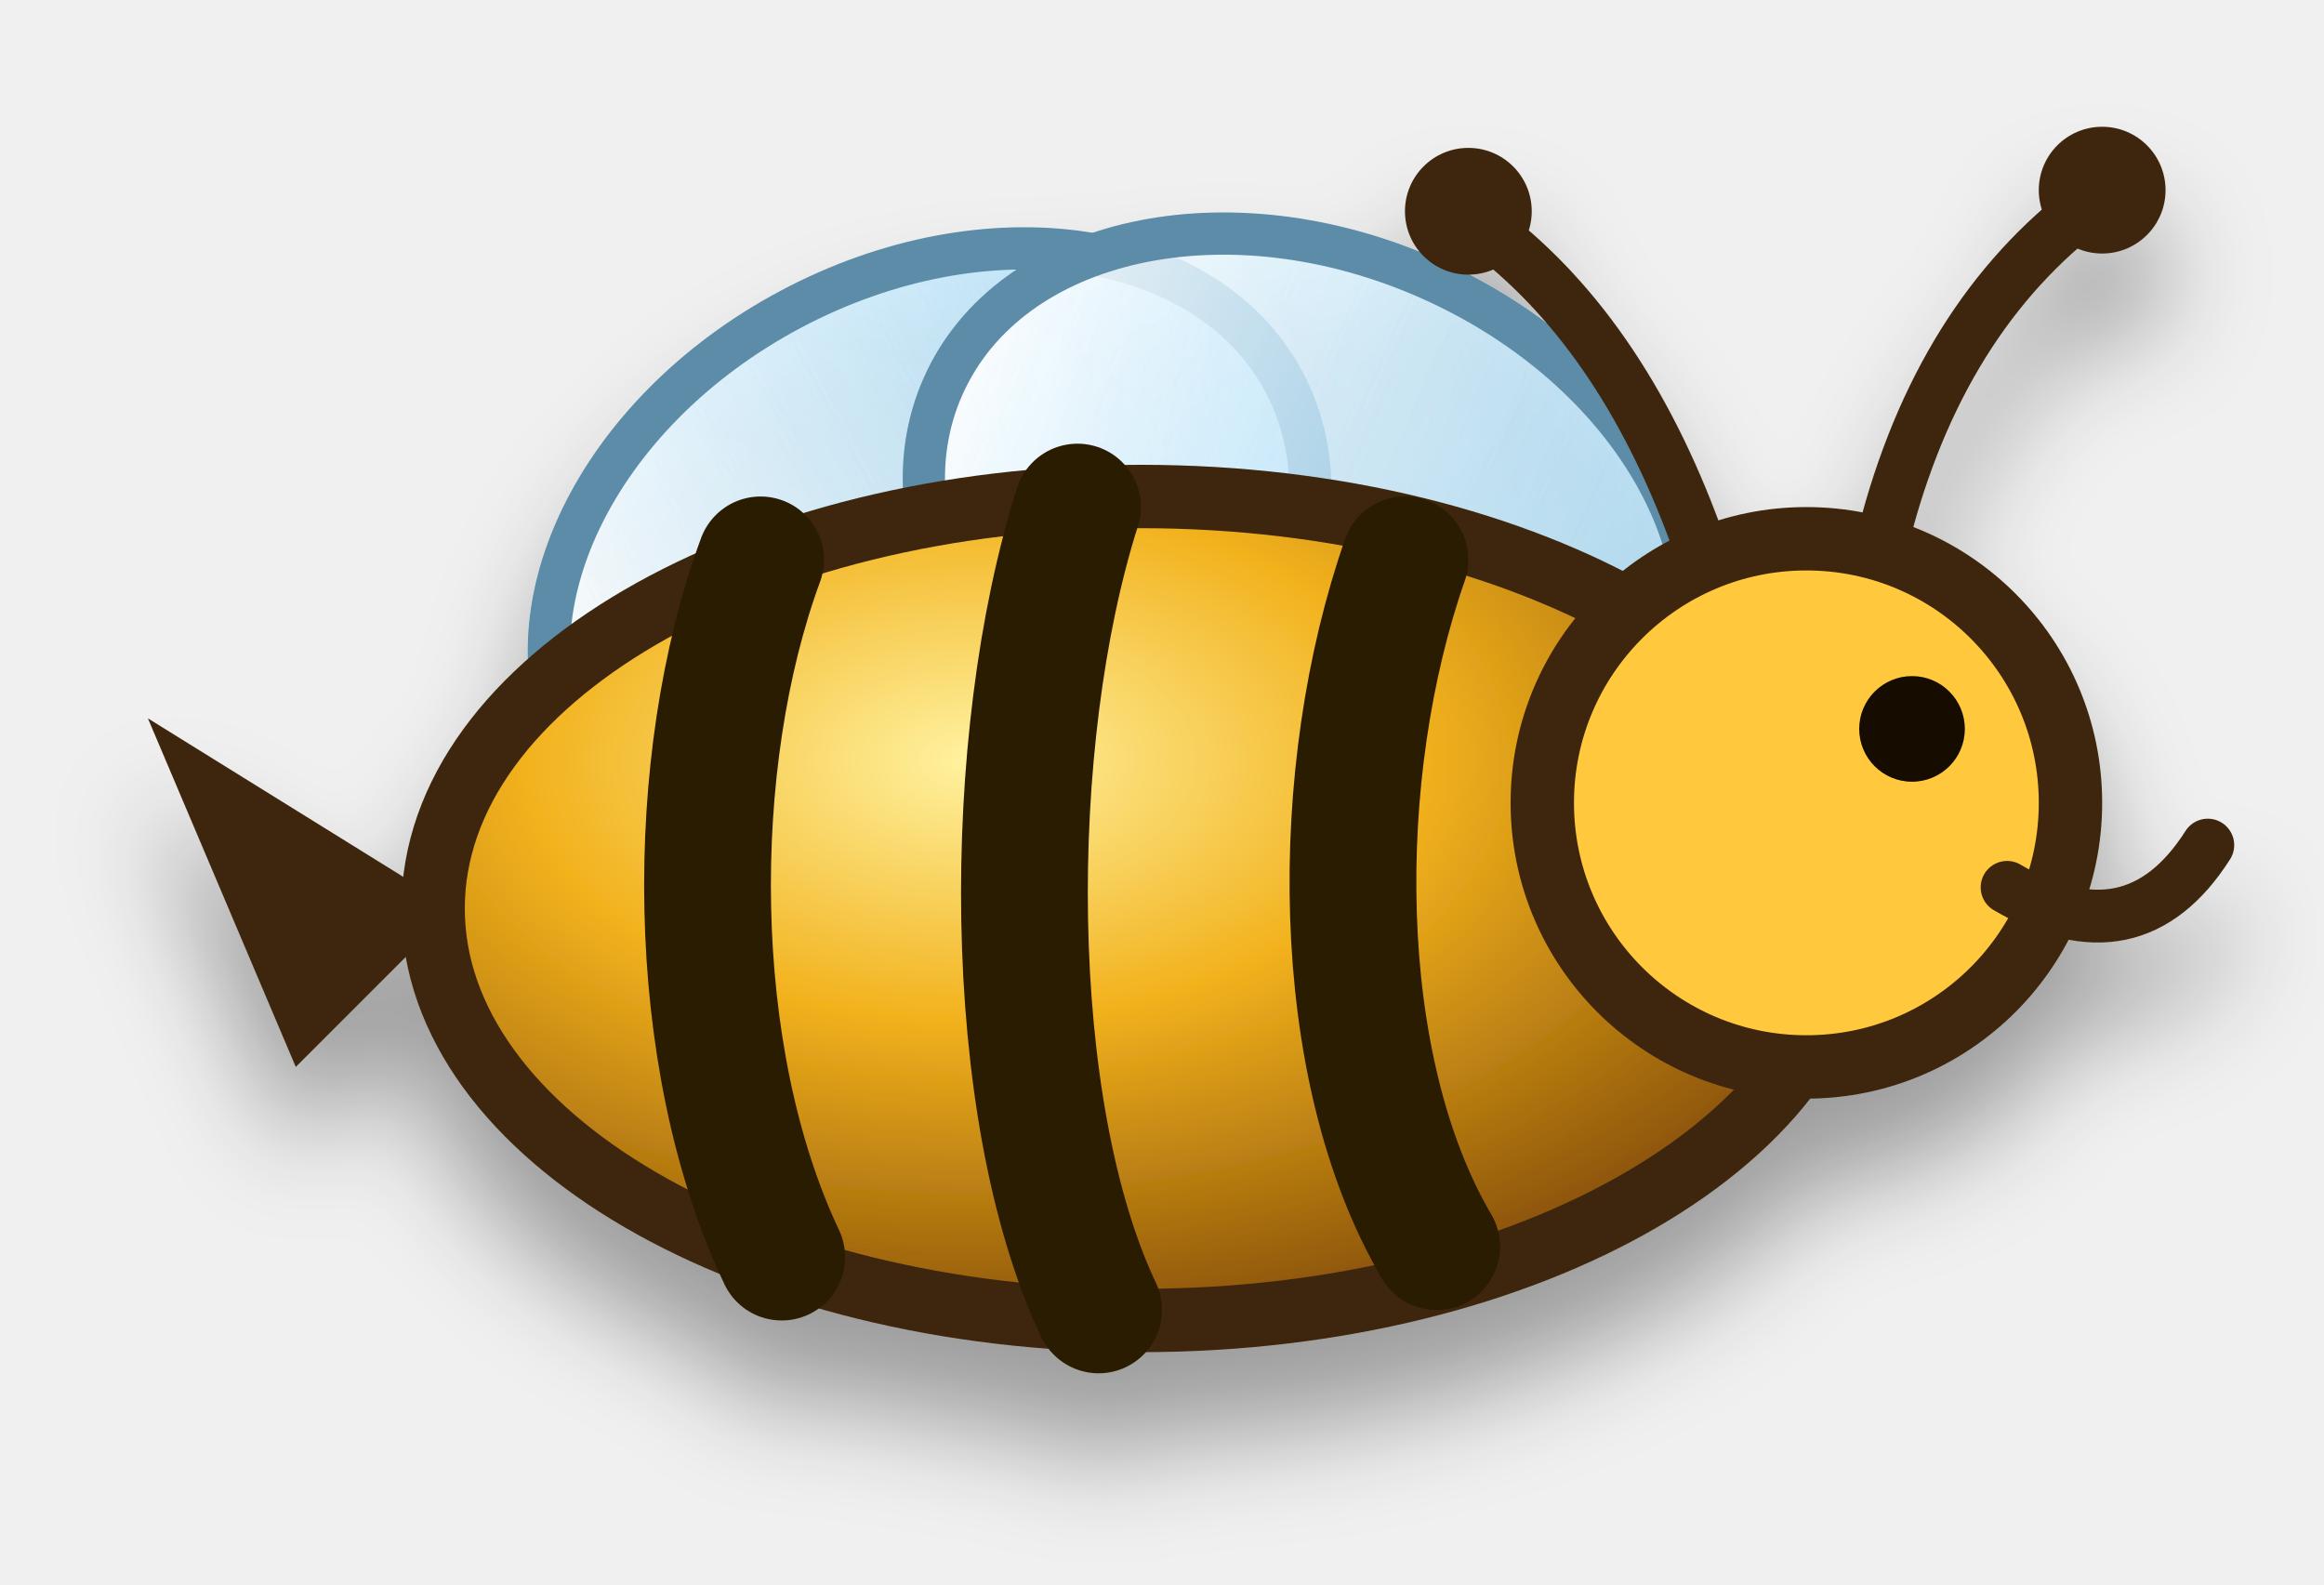
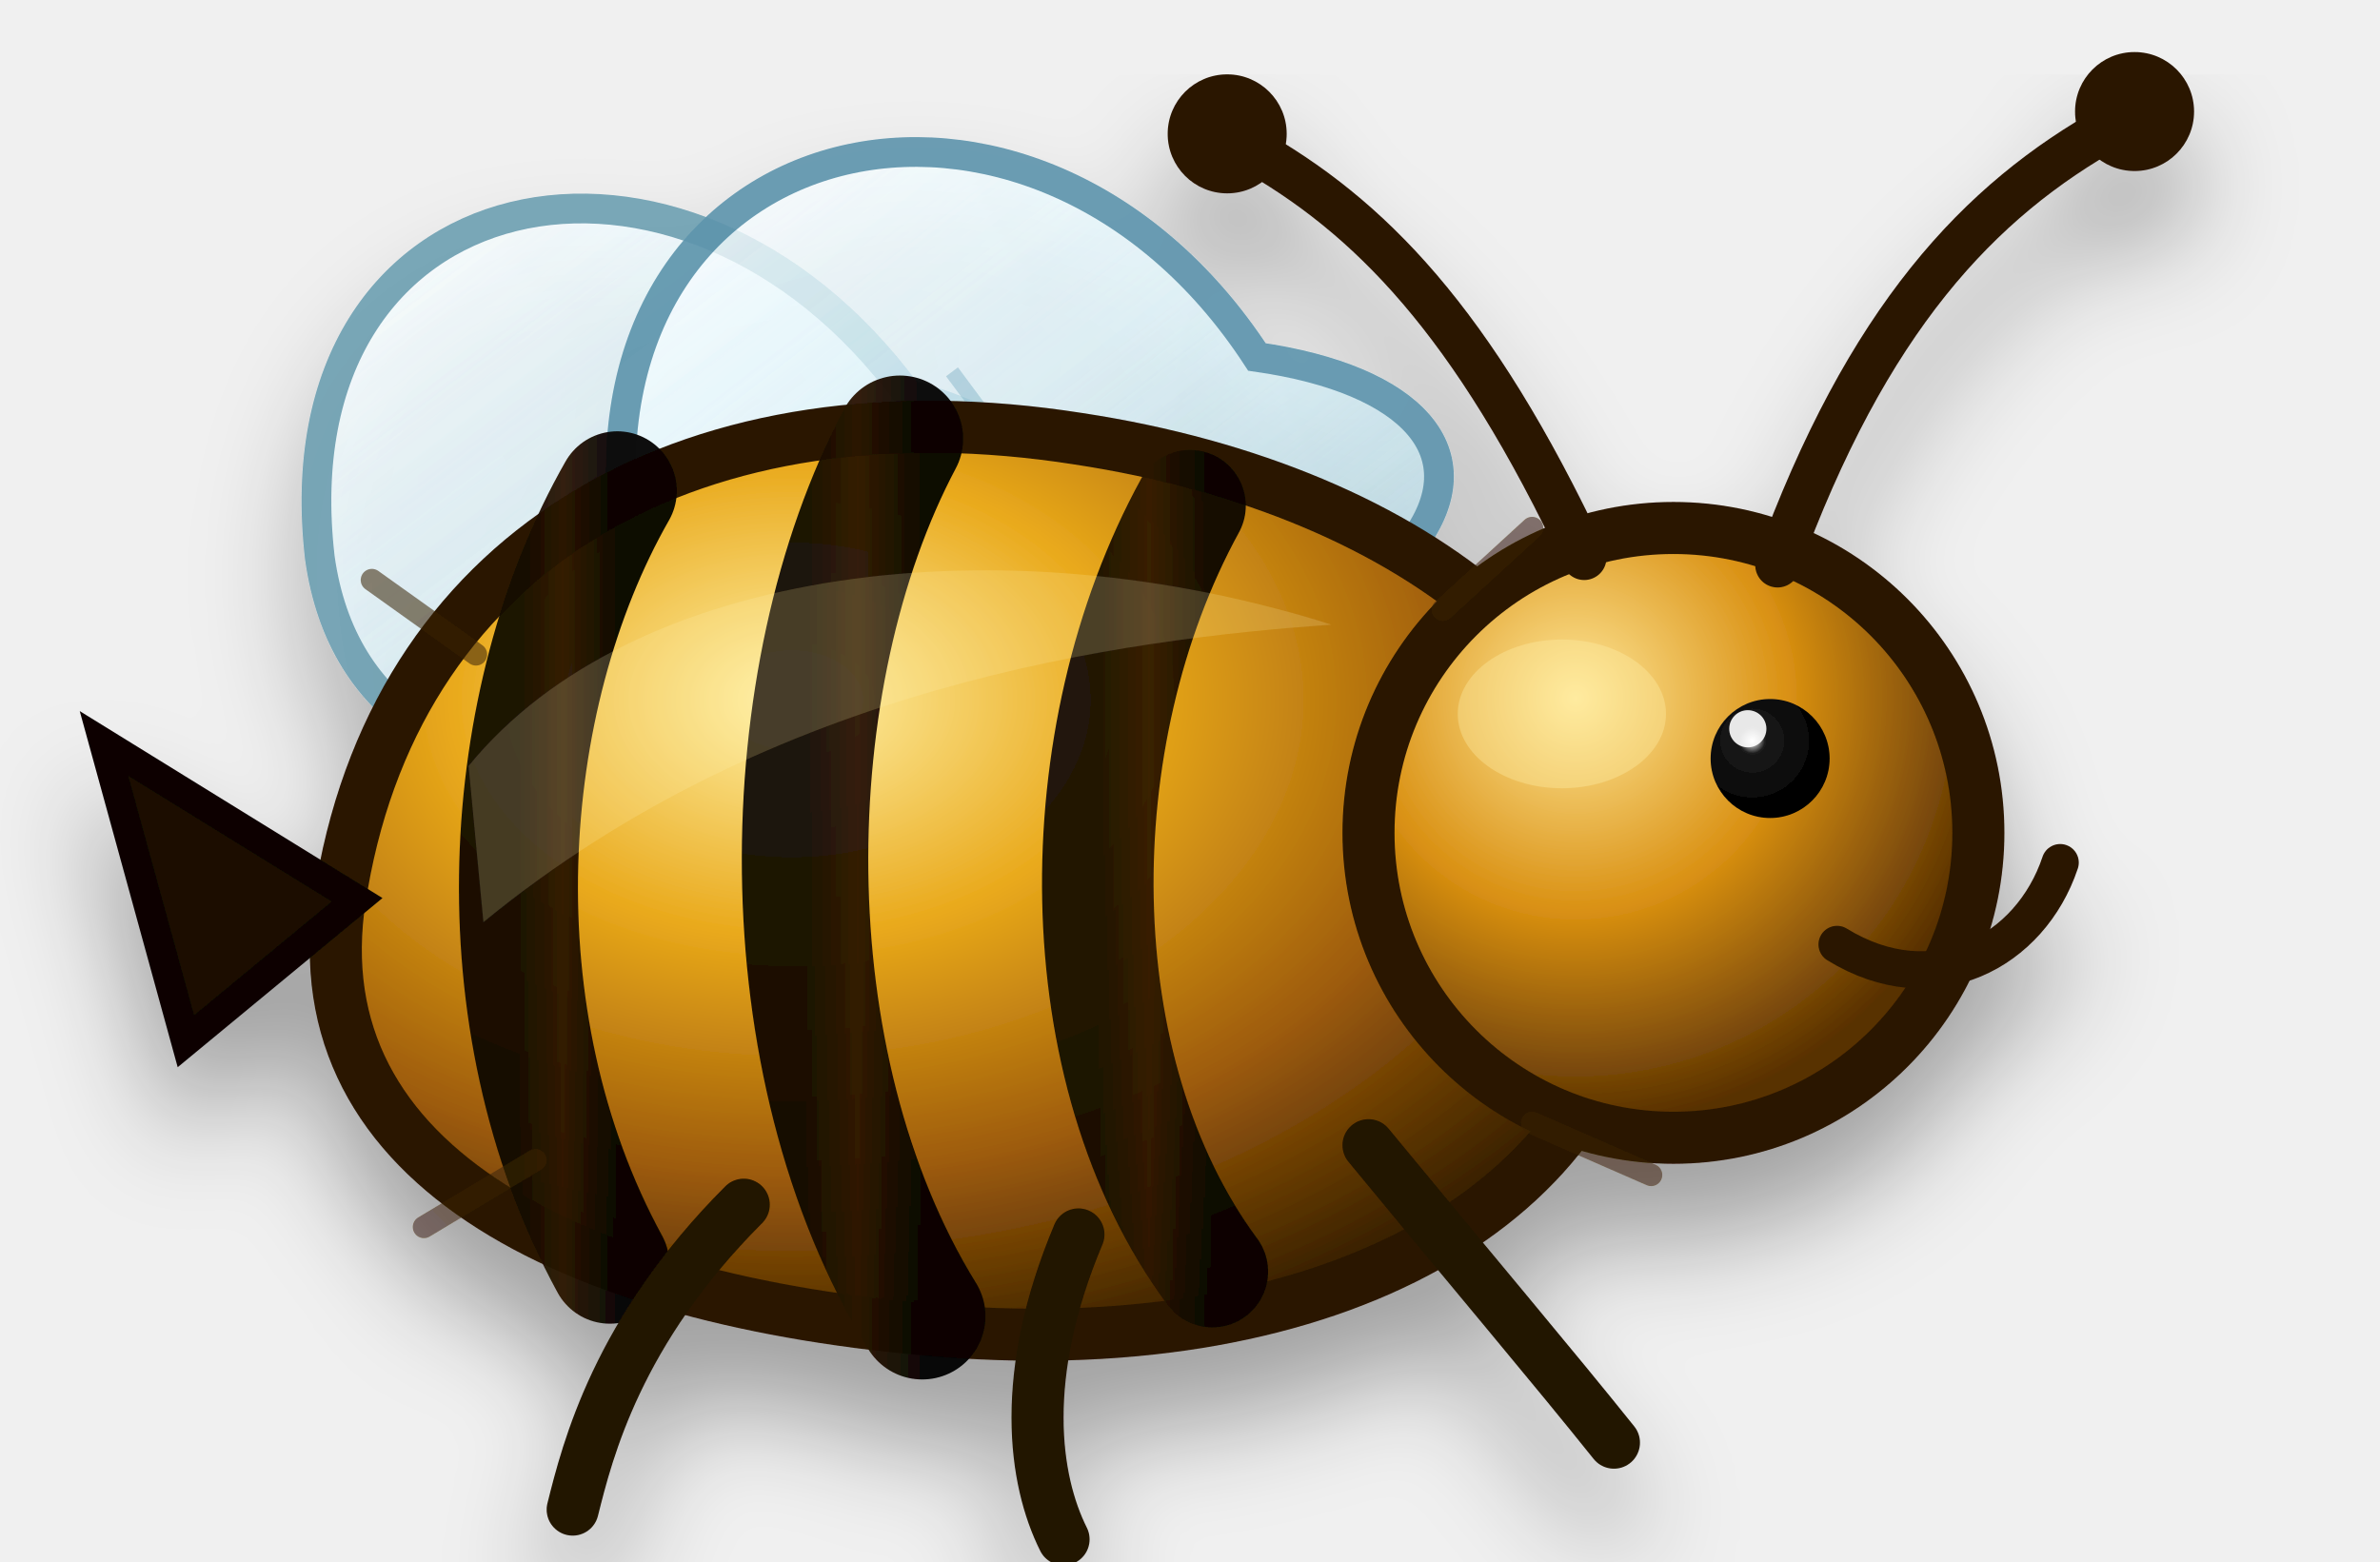
- <svg xmlns="http://www.w3.org/2000/svg" viewBox="0 0 220 150">
+ <svg xmlns="http://www.w3.org/2000/svg" viewBox="0 0 320 210">
  <defs>
-     <radialGradient id="body" cx="38%" cy="32%" r="70%">
-       <stop offset="0%" stop-color="#fff2a0" />
-       <stop offset="45%" stop-color="#f2b21d" />
-       <stop offset="100%" stop-color="#8a5208" />
+     <radialGradient id="abdomenGold" cx="35%" cy="30%" r="75%">
+       <stop offset="0%" stop-color="#fff1a8" />
+       <stop offset="35%" stop-color="#e9a91b" />
+       <stop offset="70%" stop-color="#9d5b08" />
+       <stop offset="100%" stop-color="#3a2104" />
    </radialGradient>
-     <linearGradient id="wing" x1="0" x2="1">
+     <radialGradient id="headGold" cx="34%" cy="28%" r="70%">
+       <stop offset="0%" stop-color="#ffe89a" />
+       <stop offset="50%" stop-color="#d99012" />
+       <stop offset="100%" stop-color="#583003" />
+     </radialGradient>
+     <linearGradient id="stripe" x1="0" x2="1">
+       <stop offset="0%" stop-color="#120b03" />
+       <stop offset="45%" stop-color="#2b1603" />
+       <stop offset="100%" stop-color="#050200" />
+     </linearGradient>
+     <linearGradient id="wing" x1="0" y1="0" x2="1" y2="1">
      <stop offset="0%" stop-color="#ffffff" stop-opacity="0.92" />
-       <stop offset="100%" stop-color="#9bdcff" stop-opacity="0.55" />
+       <stop offset="45%" stop-color="#dff7ff" stop-opacity="0.72" />
+       <stop offset="100%" stop-color="#8cc9dd" stop-opacity="0.42" />
    </linearGradient>
-     <filter id="shadow" x="-30%" y="-30%" width="160%" height="160%">
-       <feDropShadow dx="0" dy="8" stdDeviation="5" flood-color="#000" flood-opacity="0.35" />
+     <radialGradient id="eye" cx="35%" cy="35%" r="60%">
+       <stop offset="0%" stop-color="#ffffff" />
+       <stop offset="18%" stop-color="#1a1a1a" />
+       <stop offset="100%" stop-color="#000000" />
+     </radialGradient>
+     <filter id="softShadow" x="-40%" y="-40%" width="180%" height="180%">
+       <feDropShadow dx="0" dy="10" stdDeviation="7" flood-color="#000000" flood-opacity="0.33" />
+     </filter>
+     <filter id="innerTexture">
+       <feTurbulence type="fractalNoise" baseFrequency="0.9" numOctaves="2" stitchTiles="stitch" />
+       <feColorMatrix type="saturate" values="0" />
+       <feComponentTransfer>
+         <feFuncA type="table" tableValues="0 0.08" />
+       </feComponentTransfer>
+       <feBlend mode="multiply" in2="SourceGraphic" />
    </filter>
  </defs>
-   <g filter="url(#shadow)">
-     <ellipse cx="88" cy="54" rx="38" ry="28" fill="url(#wing)" stroke="#5b8ca8" stroke-width="4" transform="rotate(-28 88 54)" />
-     <ellipse cx="124" cy="52" rx="38" ry="28" fill="url(#wing)" stroke="#5b8ca8" stroke-width="4" transform="rotate(24 124 52)" />
-     <ellipse cx="108" cy="86" rx="67" ry="39" fill="url(#body)" stroke="#3c2607" stroke-width="6" />
-     <path d="M72 53 C65 72 65 100 74 119" fill="none" stroke="#2c1a05" stroke-width="12" stroke-linecap="round" />
-     <path d="M102 48 C95 70 95 105 104 124" fill="none" stroke="#2c1a05" stroke-width="12" stroke-linecap="round" />
-     <path d="M133 53 C126 73 126 101 136 118" fill="none" stroke="#2c1a05" stroke-width="12" stroke-linecap="round" />
-     <circle cx="171" cy="76" r="25" fill="#ffc83d" stroke="#3c2607" stroke-width="6" />
-     <circle cx="181" cy="69" r="5" fill="#120b02" />
-     <path d="M190 84 Q202 91 209 80" fill="none" stroke="#3c2607" stroke-width="5" stroke-linecap="round" />
-     <path d="M161 52 Q154 32 141 22" fill="none" stroke="#3c2607" stroke-width="5" stroke-linecap="round" />
-     <path d="M178 52 Q183 31 197 20" fill="none" stroke="#3c2607" stroke-width="5" stroke-linecap="round" />
-     <circle cx="139" cy="20" r="6" fill="#3c2607" />
-     <circle cx="199" cy="18" r="6" fill="#3c2607" />
-     <path d="M43 86 L14 68 L28 101 Z" fill="#3c2607" />
+   <g filter="url(#softShadow)">
+     <path d="M122 53              C92 12, 37 23, 43 75              C49 118, 111 108, 139 75              C146 66, 140 58, 122 53Z" fill="url(#wing)" stroke="#6a9db0" stroke-width="4" opacity="0.88" />
+     <path d="M169 48              C139 2, 77 16, 84 72              C90 123, 160 112, 190 73              C199 61, 190 51, 169 48Z" fill="url(#wing)" stroke="#5e95ad" stroke-width="4" opacity="0.92" />
+     <path d="M92 70 C112 60 132 61 157 74" fill="none" stroke="#7fb2c5" stroke-width="2" opacity="0.55" />
+     <path d="M75 78 C93 83 111 88 134 86" fill="none" stroke="#7fb2c5" stroke-width="2" opacity="0.45" />
+     <path d="M128 50 C140 66 151 82 166 101" fill="none" stroke="#7fb2c5" stroke-width="2" opacity="0.45" />
+     <path d="M46 119              C54 73, 94 51, 145 59              C191 66, 223 92, 220 127              C217 162, 179 183, 127 179              C76 175, 39 156, 46 119Z" fill="url(#abdomenGold)" stroke="#2a1703" stroke-width="7" />
+     <path d="M83 66 C67 94 64 137 82 170" fill="none" stroke="url(#stripe)" stroke-width="16" stroke-linecap="round" opacity="0.95" />
+     <path d="M121 59 C104 91 103 143 124 177" fill="none" stroke="url(#stripe)" stroke-width="17" stroke-linecap="round" opacity="0.95" />
+     <path d="M160 68 C143 99 143 144 163 171" fill="none" stroke="url(#stripe)" stroke-width="15" stroke-linecap="round" opacity="0.92" />
+     <path d="M63 103              C85 76, 135 70, 179 84              C151 86, 104 92, 65 124Z" fill="#fff4b8" opacity="0.18" />
+     <path d="M48 121 L14 100 L25 140 Z" fill="#1c1103" stroke="#090501" stroke-width="4" />
+     <circle cx="225" cy="112" r="41" fill="url(#headGold)" stroke="#2a1703" stroke-width="7" />
+     <ellipse cx="210" cy="96" rx="14" ry="10" fill="#fff0a8" opacity="0.35" />
+     <circle cx="238" cy="102" r="8" fill="url(#eye)" />
+     <circle cx="235" cy="98" r="2.5" fill="#ffffff" opacity="0.9" />
+     <path d="M247 127 C260 135 273 128 277 116" fill="none" stroke="#2a1703" stroke-width="5" stroke-linecap="round" />
+     <path d="M213 75 C198 43 184 29 168 20" fill="none" stroke="#2a1703" stroke-width="6" stroke-linecap="round" />
+     <path d="M239 76 C251 43 266 27 284 17" fill="none" stroke="#2a1703" stroke-width="6" stroke-linecap="round" />
+     <circle cx="165" cy="18" r="8" fill="#2a1703" />
+     <circle cx="287" cy="15" r="8" fill="#2a1703" />
+     <path d="M100 162 C83 179 79 195 77 203" fill="none" stroke="#221303" stroke-width="7" stroke-linecap="round" />
+     <path d="M145 166 C137 185 139 199 143 207" fill="none" stroke="#221303" stroke-width="7" stroke-linecap="round" />
+     <path d="M184 154 C198 171 209 184 217 194" fill="none" stroke="#221303" stroke-width="7" stroke-linecap="round" />
+     <path d="M64 88 l-14 -10" stroke="#3b2407" stroke-width="3" stroke-linecap="round" opacity="0.55" />
+     <path d="M72 156 l-15 9" stroke="#3b2407" stroke-width="3" stroke-linecap="round" opacity="0.55" />
+     <path d="M194 82 l12 -11" stroke="#3b2407" stroke-width="3" stroke-linecap="round" opacity="0.55" />
+     <path d="M206 151 l16 7" stroke="#3b2407" stroke-width="3" stroke-linecap="round" opacity="0.55" />
  </g>
</svg>
